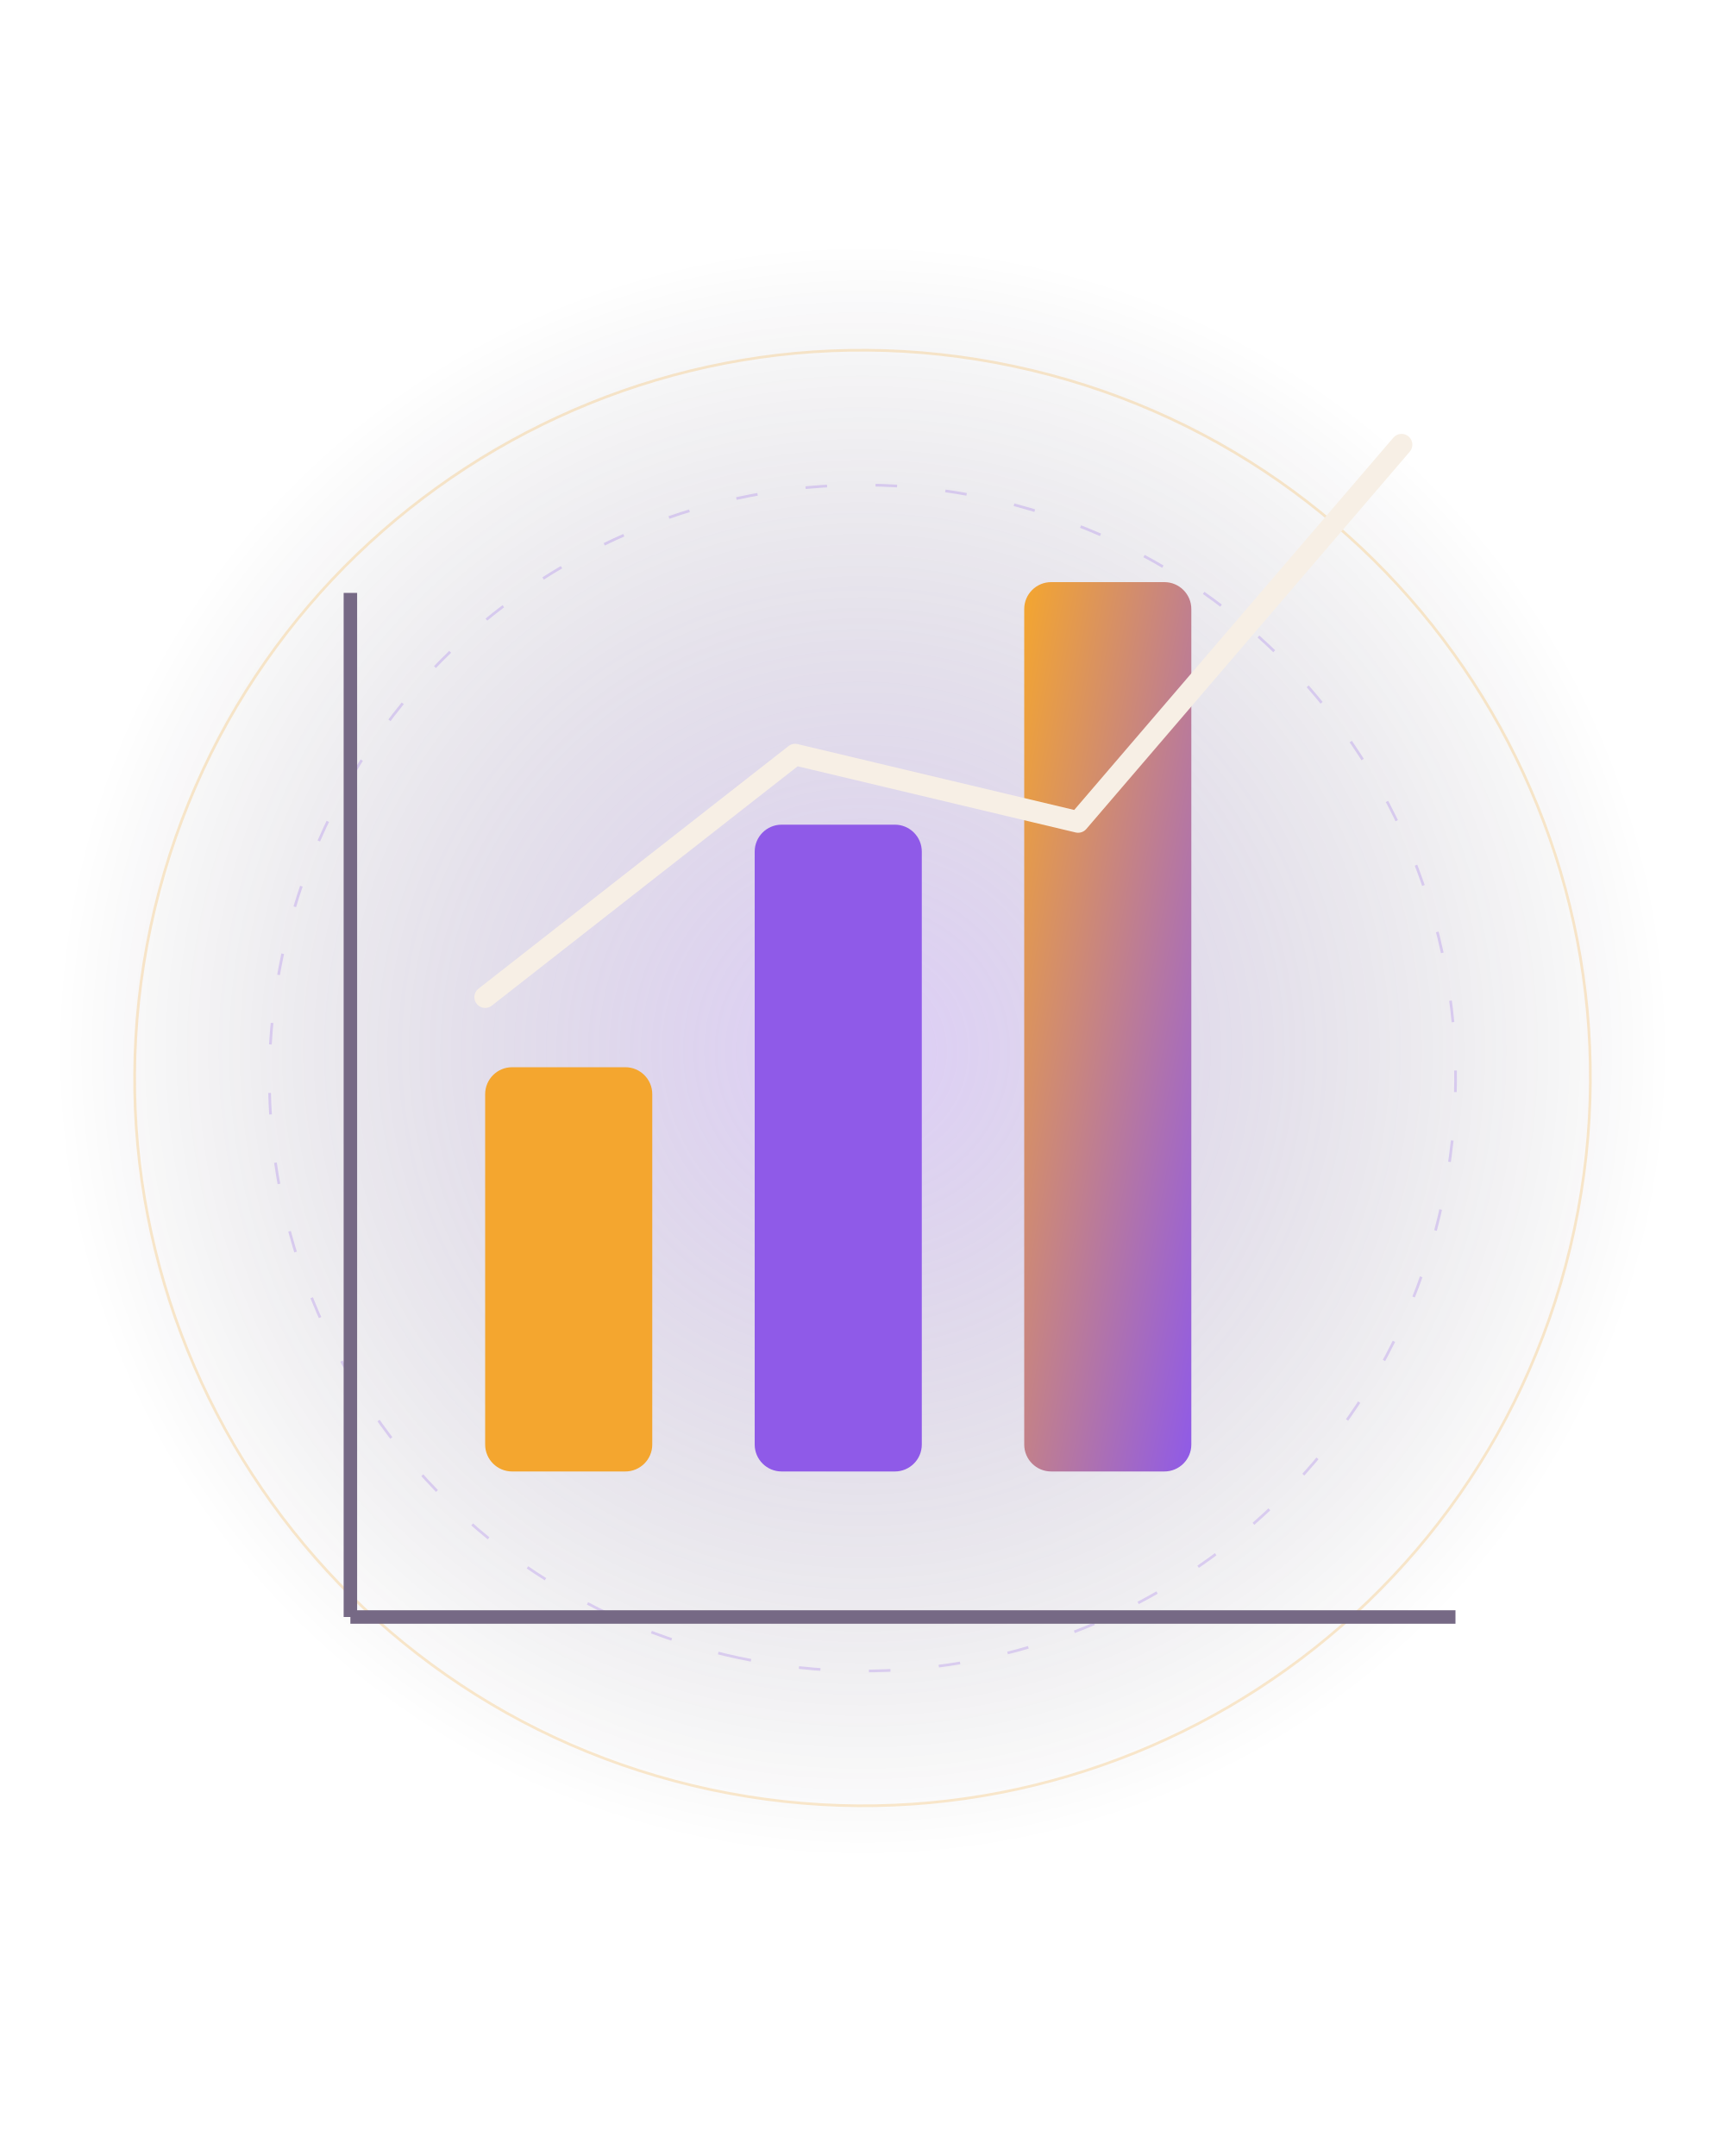
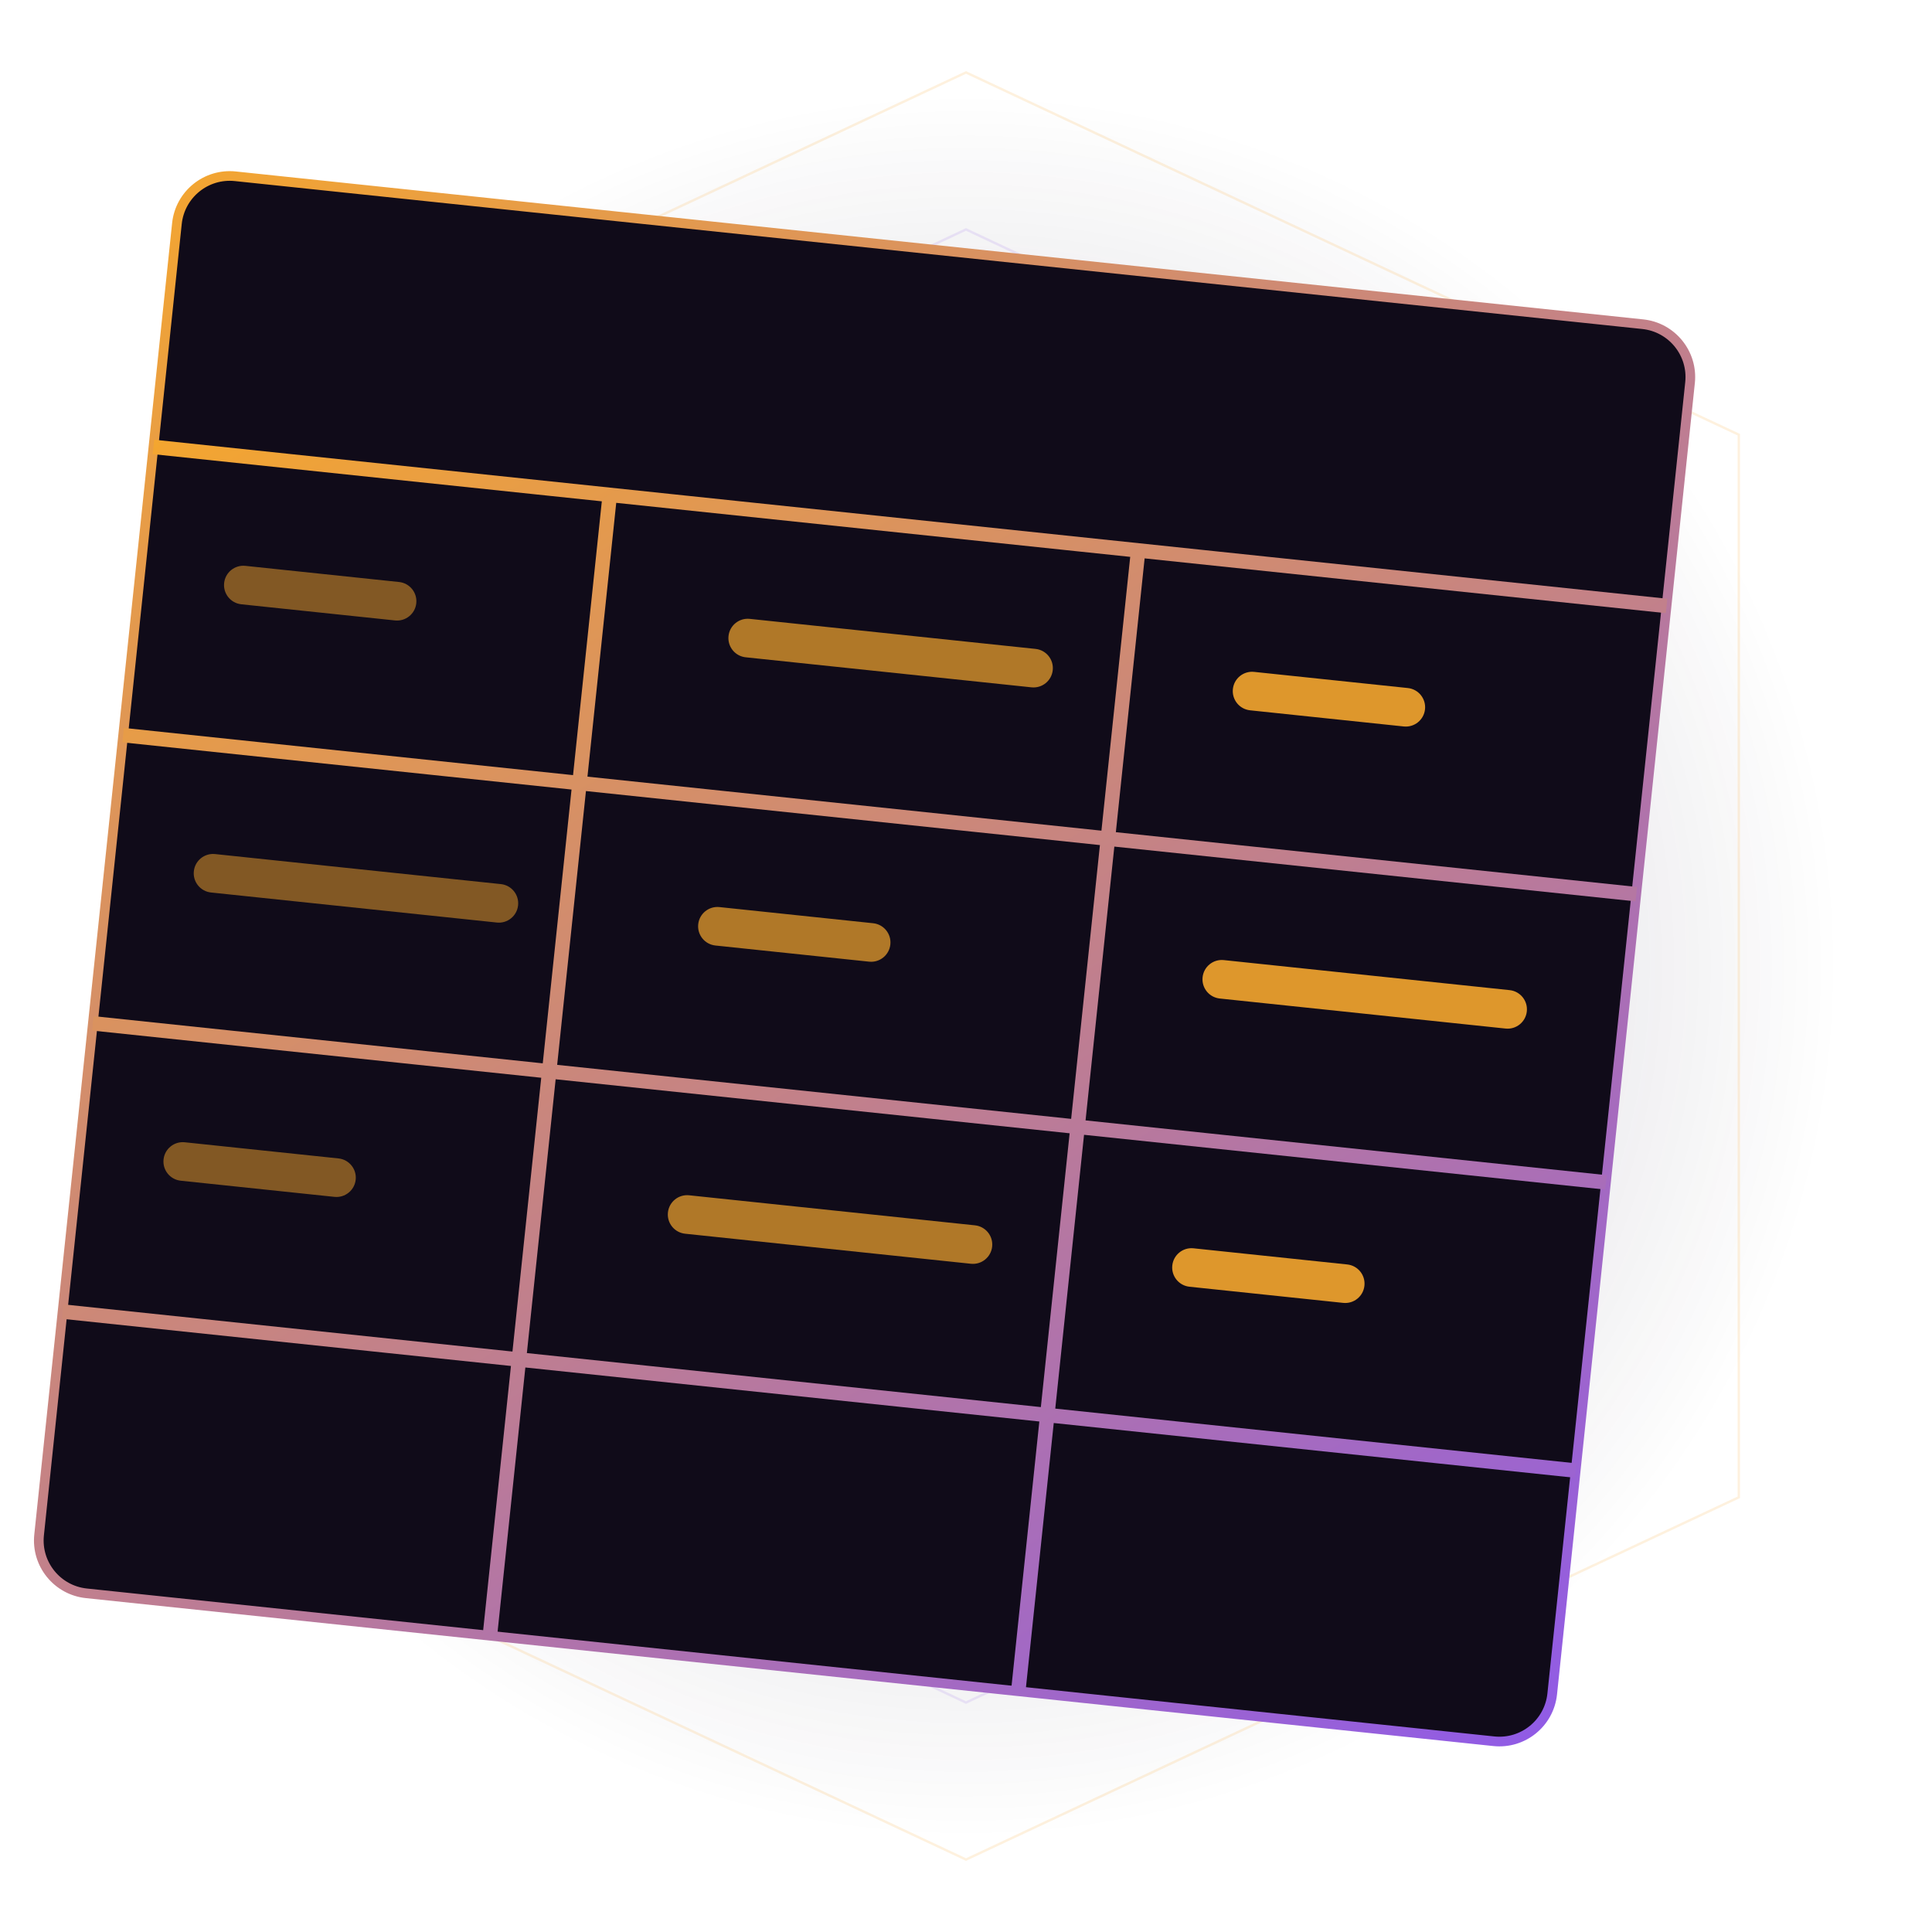
- <svg xmlns="http://www.w3.org/2000/svg" viewBox="0 0 640 800">
+ <svg xmlns="http://www.w3.org/2000/svg" viewBox="0 0 800 800">
  <defs>
    <linearGradient id="g" x1="0" y1="0" x2="1" y2="1">
      <stop stop-color="#f4a62f" />
      <stop offset="1" stop-color="#8f5ae8" />
    </linearGradient>
    <radialGradient id="r">
-       <stop stop-color="#8f5ae8" stop-opacity=".3" />
+       <stop stop-color="#8f5ae8" stop-opacity=".28" />
      <stop offset="1" stop-color="#08070d" stop-opacity="0" />
    </radialGradient>
+     <filter id="glow">
+       <feGaussianBlur stdDeviation="8" result="b" />
+       <feMerge>
+         <feMergeNode in="b" />
+         <feMergeNode in="SourceGraphic" />
+       </feMerge>
+     </filter>
  </defs>
-   <circle cx="320" cy="390" r="300" fill="url(#r)" />
-   <g opacity=".24" transform="rotate(102 320 400)">
-     <circle cx="320" cy="400" r="270" fill="none" stroke="#f4a62f" />
-     <circle cx="320" cy="400" r="220" fill="none" stroke="#8f5ae8" stroke-dasharray="8 18" />
+   <circle cx="400" cy="400" r="360" fill="url(#r)" />
+   <path d="M80 180L400 30l320 150v440L400 770 80 620z" fill="none" stroke="#f4a62f" stroke-opacity=".16" />
+   <path d="M145 215L400 95l255 120v370L400 705 145 585z" fill="none" stroke="#8f5ae8" stroke-opacity=".13" />
+   <g transform="translate(-42 -3) rotate(6 400 400)">
+     <rect x="85" y="105" width="630" height="590" rx="22" fill="#100b19" stroke="url(#g)" stroke-width="4" />
+     <path d="M85 220h630M85 340h630M85 460h630M85 580h630M275 220v475M495 220v475" stroke="url(#g)" stroke-width="6" />
+     <g fill="#f4a62f">
+       <rect x="120" y="265" width="80" height="16" rx="8" opacity="0.5" />
+       <rect x="330" y="265" width="135" height="16" rx="8" opacity="0.7" />
+       <rect x="540" y="265" width="80" height="16" rx="8" opacity="0.9" />
+       <rect x="120" y="385" width="135" height="16" rx="8" opacity="0.5" />
+       <rect x="330" y="385" width="80" height="16" rx="8" opacity="0.7" />
+       <rect x="540" y="385" width="135" height="16" rx="8" opacity="0.9" />
+       <rect x="120" y="505" width="80" height="16" rx="8" opacity="0.5" />
+       <rect x="330" y="505" width="135" height="16" rx="8" opacity="0.7" />
+       <rect x="540" y="505" width="80" height="16" rx="8" opacity="0.9" />
+     </g>
  </g>
-   <path d="M130 600V220M130 600h410" stroke="#766985" stroke-width="5" />
-   <rect x="180" y="396" width="62" height="150" rx="10" fill="#f4a62f" />
-   <rect x="280" y="306" width="62" height="240" rx="10" fill="#8f5ae8" />
-   <rect x="380" y="216" width="62" height="330" rx="10" fill="url(#g)" />
-   <path d="M180 370l115-90 105 25 120-140" stroke="#f7efe5" stroke-width="8" fill="none" stroke-linecap="round" stroke-linejoin="round" />
</svg>
